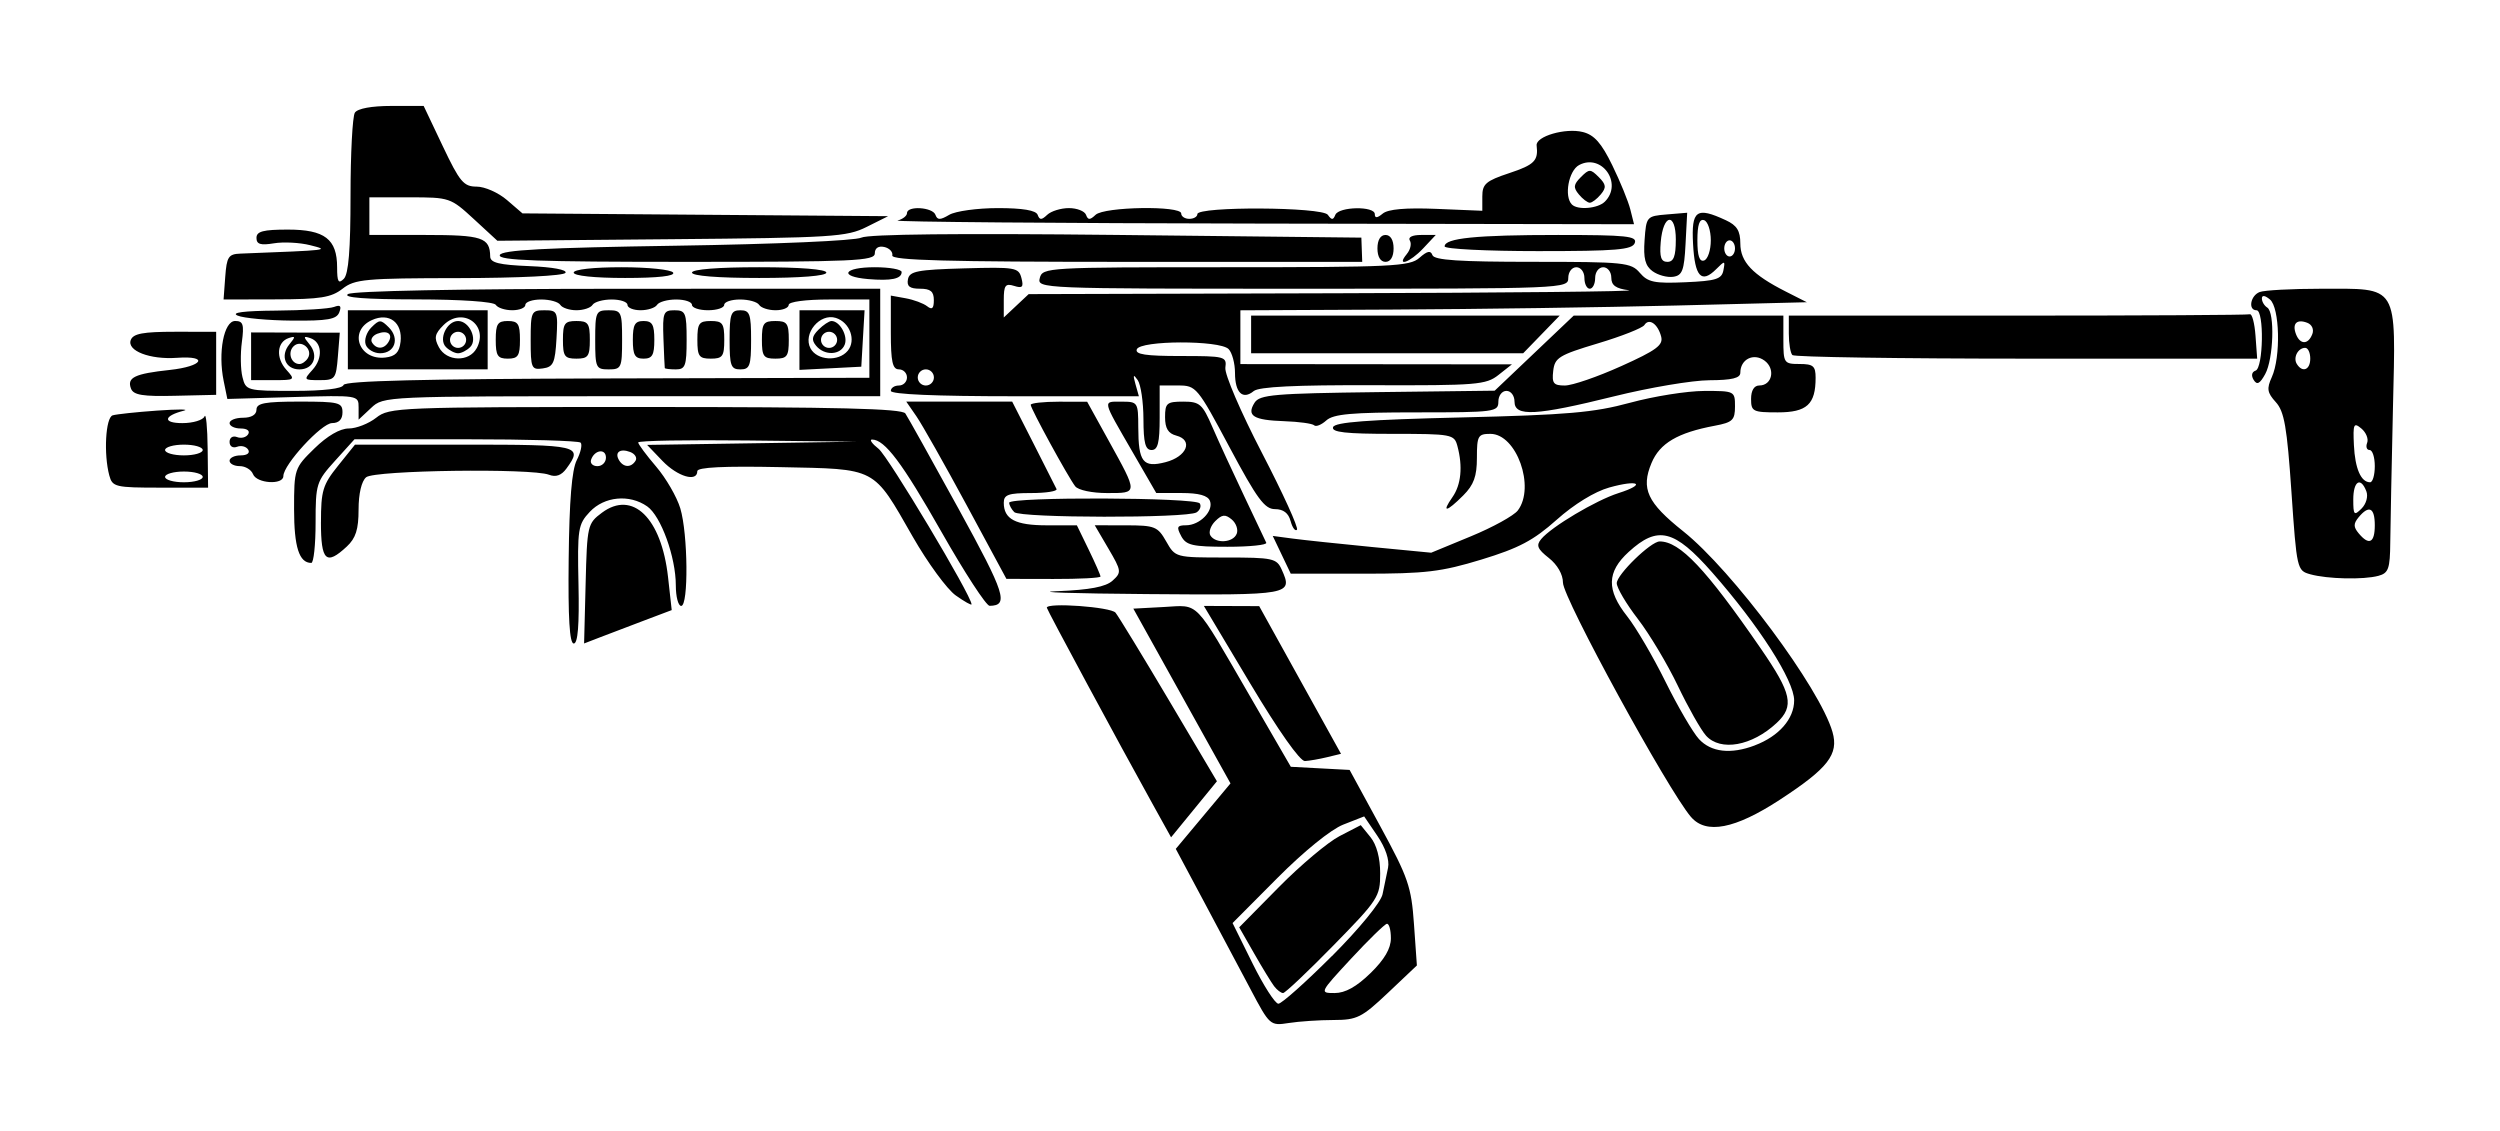
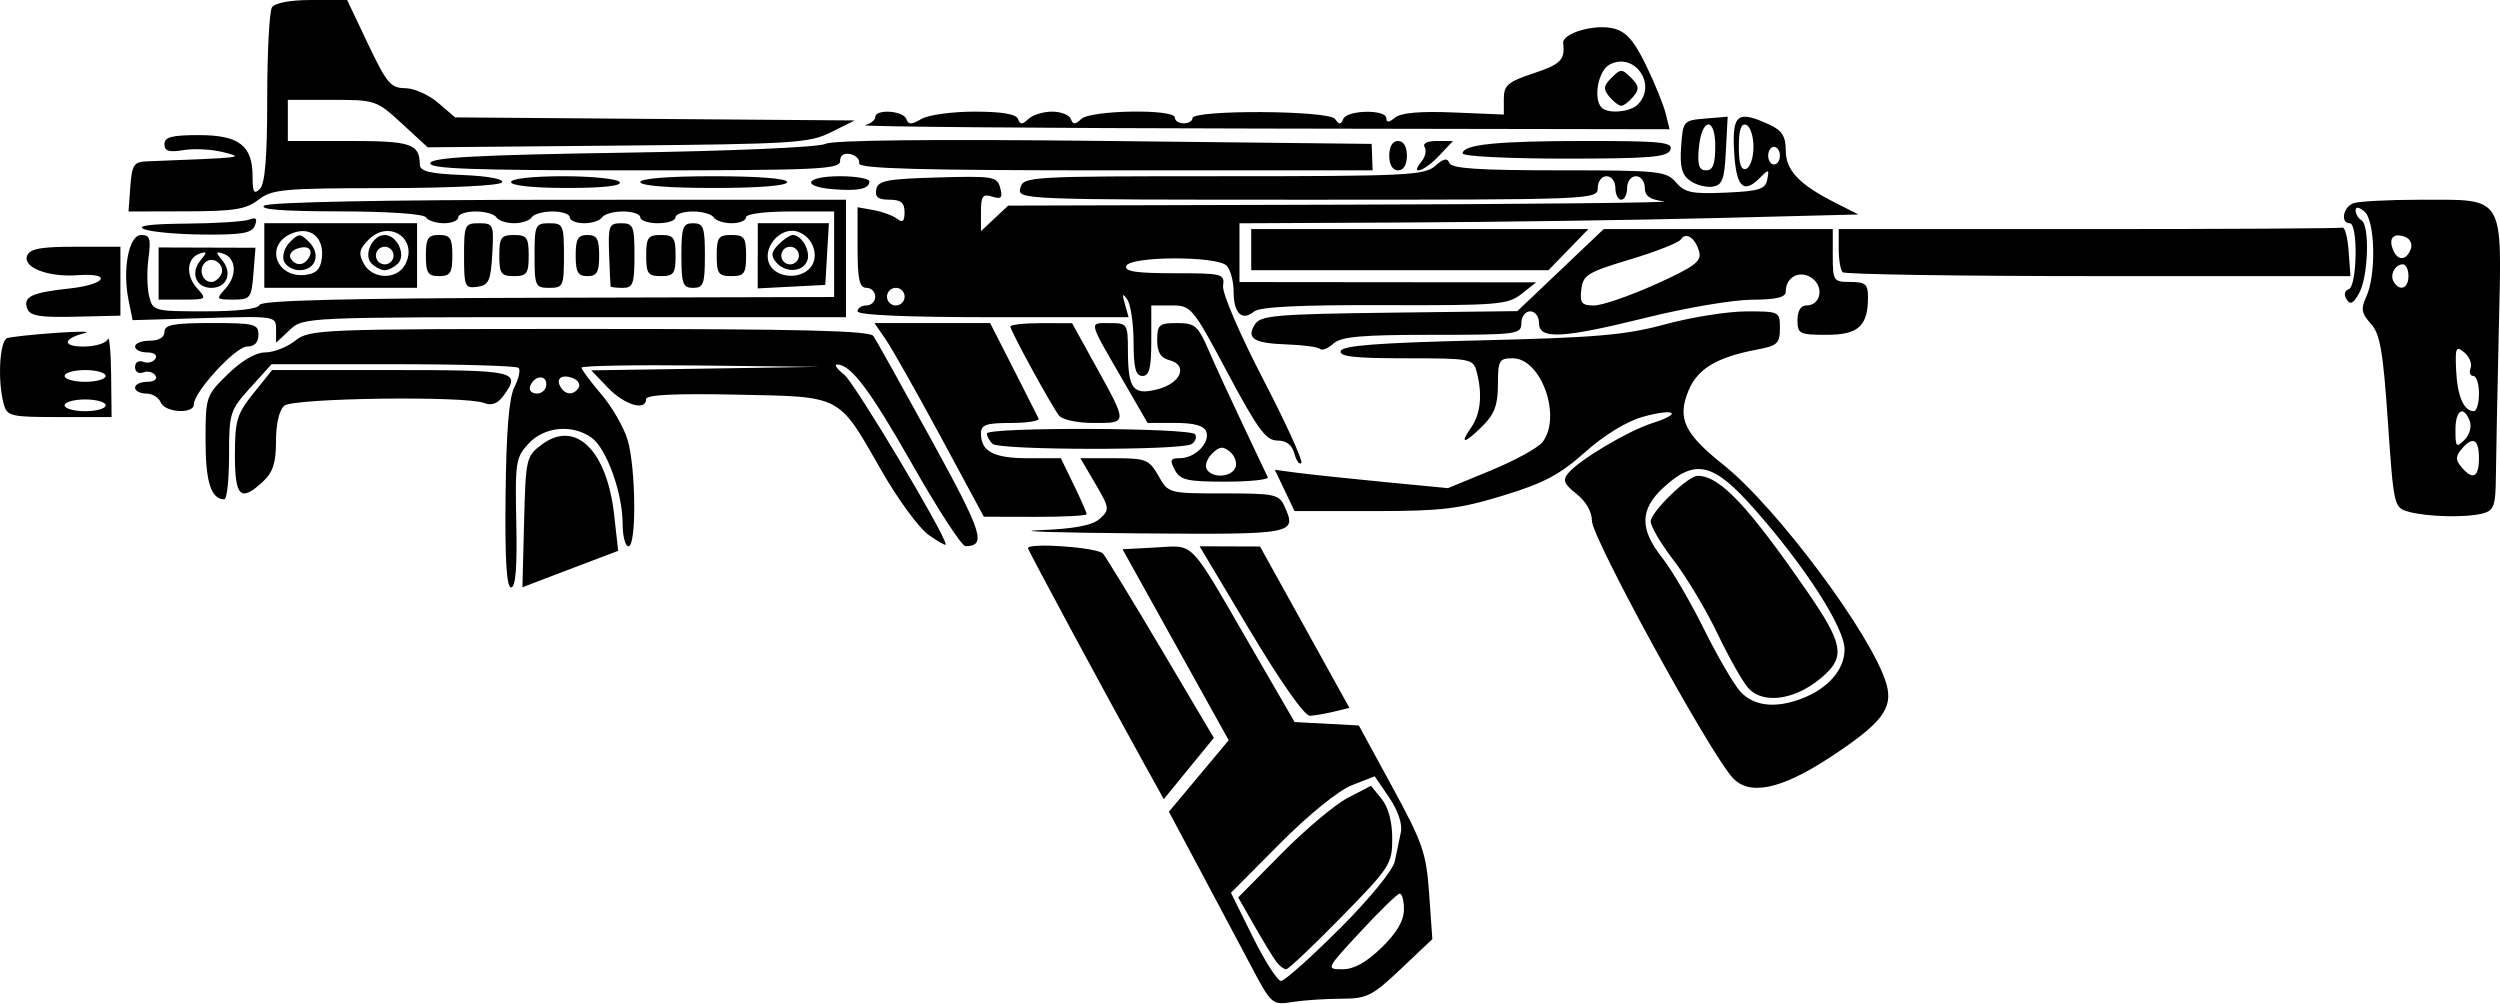
- <svg xmlns="http://www.w3.org/2000/svg" width="283.182" height="128" viewBox="0 0 74.925 33.867" version="1.1" id="svg8">
+ <svg xmlns="http://www.w3.org/2000/svg" width="68.575" height="27.517" viewBox="3.175 3.175 68.575 27.517" version="1.1" id="svg8">
  <defs id="defs2" />
  <g id="layer1">
    <path style="opacity:0.997;fill:#000000;fill-opacity:1;stroke-width:0.161" d="M 37.48,29.65 C 37.161,29.047 36.526,27.853 36.069,26.997 l -0.831,-1.556 0.82,-0.981 0.82,-0.981 -1.456,-2.619 -1.456,-2.619 0.914,-0.049 c 1.078,-0.058 0.883,-0.259 2.574,2.661 l 1.232,2.128 0.881,0.047 0.881,0.047 0.921,1.692 c 0.836,1.536 0.929,1.806 1.008,2.93 l 0.087,1.238 -0.863,0.817 c -0.79,0.747 -0.929,0.817 -1.638,0.818 -0.426,9.56e-4 -1.029,0.041 -1.339,0.09 -0.557,0.087 -0.571,0.074 -1.144,-1.009 z m 2.439,-0.996 c 0.819,-0.821 1.466,-1.611 1.516,-1.853 0.049,-0.232 0.123,-0.59 0.165,-0.795 0.047,-0.23 -0.075,-0.594 -0.32,-0.955 l -0.396,-0.583 -0.627,0.246 c -0.37,0.145 -1.178,0.8 -1.972,1.598 l -1.345,1.352 0.598,1.209 c 0.329,0.665 0.678,1.209 0.775,1.209 0.097,0 0.819,-0.644 1.605,-1.43 z m -1.731,0.907 c -0.084,-0.111 -0.355,-0.554 -0.601,-0.985 l -0.448,-0.784 1.186,-1.202 c 0.652,-0.661 1.472,-1.35 1.821,-1.531 l 0.636,-0.329 0.291,0.359 c 0.185,0.228 0.291,0.626 0.291,1.087 0,0.698 -0.058,0.788 -1.399,2.157 -0.769,0.786 -1.449,1.429 -1.511,1.429 -0.062,0 -0.181,-0.091 -0.265,-0.201 z m 2.886,-0.395 c 0.419,-0.41 0.611,-0.738 0.611,-1.047 0,-0.248 -0.054,-0.442 -0.121,-0.432 -0.066,0.01 -0.55,0.482 -1.074,1.047 -0.944,1.019 -0.949,1.028 -0.49,1.028 0.317,0 0.656,-0.189 1.074,-0.597 z M 34.537,24.085 c -1.005,-1.81 -3.164,-5.818 -3.164,-5.872 0,-0.162 1.918,-0.023 2.059,0.149 0.09,0.111 0.811,1.293 1.602,2.627 l 1.437,2.426 -0.687,0.84 -0.687,0.84 z m 16.142,0.4 c -0.695,-0.812 -3.837,-6.564 -3.837,-7.023 0,-0.246 -0.167,-0.537 -0.423,-0.739 -0.343,-0.27 -0.387,-0.377 -0.229,-0.567 0.306,-0.369 1.64,-1.162 2.315,-1.377 0.849,-0.27 0.609,-0.416 -0.276,-0.168 -0.436,0.122 -1.054,0.501 -1.577,0.968 -0.694,0.618 -1.13,0.849 -2.252,1.191 -1.207,0.368 -1.677,0.424 -3.554,0.424 h -2.162 l -0.27,-0.566 -0.27,-0.566 0.602,0.08 c 0.331,0.044 1.4,0.157 2.375,0.252 l 1.772,0.171 1.191,-0.492 c 0.655,-0.27 1.287,-0.619 1.405,-0.774 0.531,-0.7 -0.039,-2.296 -0.821,-2.296 -0.372,0 -0.405,0.058 -0.405,0.718 0,0.554 -0.093,0.811 -0.41,1.128 -0.506,0.506 -0.659,0.53 -0.324,0.052 0.262,-0.374 0.315,-0.918 0.149,-1.535 -0.094,-0.349 -0.165,-0.363 -1.945,-0.363 -1.406,0 -1.832,-0.048 -1.781,-0.201 0.05,-0.15 1.03,-0.224 3.84,-0.291 3.184,-0.076 3.975,-0.145 5.063,-0.441 0.709,-0.193 1.706,-0.352 2.216,-0.353 0.915,-0.002 0.927,0.004 0.927,0.463 0,0.41 -0.072,0.479 -0.604,0.579 -1.115,0.209 -1.65,0.524 -1.898,1.118 -0.322,0.771 -0.13,1.186 0.949,2.045 1.475,1.175 4.097,4.7 4.475,6.016 0.192,0.671 -0.129,1.085 -1.582,2.033 -1.341,0.875 -2.206,1.042 -2.658,0.514 z m 1.913,-2.146 c 0.724,-0.274 1.179,-0.795 1.179,-1.348 0,-0.595 -1.06,-2.249 -2.459,-3.837 -1.135,-1.289 -1.628,-1.41 -2.5,-0.613 -0.658,0.601 -0.67,1.142 -0.044,1.932 0.261,0.33 0.777,1.211 1.146,1.957 0.369,0.746 0.821,1.52 1.003,1.719 0.363,0.396 0.955,0.464 1.675,0.191 z m -1.463,-0.293 c -0.151,-0.167 -0.531,-0.838 -0.843,-1.49 -0.312,-0.653 -0.853,-1.556 -1.2,-2.007 -0.348,-0.451 -0.632,-0.933 -0.632,-1.071 0,-0.257 1.022,-1.251 1.287,-1.251 0.608,0 1.382,0.819 3.023,3.2 0.937,1.359 1.019,1.738 0.483,2.24 -0.739,0.692 -1.683,0.861 -2.118,0.38 z m -13.656,-1.555 -1.393,-2.331 0.829,0.003 0.829,0.003 1.226,2.213 1.226,2.213 -0.42,0.102 c -0.231,0.056 -0.529,0.108 -0.662,0.115 -0.146,0.008 -0.794,-0.911 -1.634,-2.317 z M 17.043,16.751 c 0.019,-1.755 0.094,-2.668 0.243,-2.961 0.119,-0.232 0.17,-0.468 0.115,-0.524 -0.056,-0.056 -1.603,-0.101 -3.439,-0.101 h -3.338 l -0.583,0.645 c -0.56,0.62 -0.583,0.691 -0.583,1.853 0,0.664 -0.058,1.208 -0.129,1.208 -0.364,0 -0.516,-0.475 -0.516,-1.611 0,-1.205 0.01,-1.234 0.611,-1.821 0.384,-0.375 0.765,-0.597 1.026,-0.597 0.228,0 0.599,-0.145 0.824,-0.322 0.397,-0.312 0.654,-0.322 8.069,-0.322 5.778,0 7.691,0.048 7.79,0.193 0.072,0.106 0.79,1.393 1.596,2.86 1.399,2.547 1.512,2.898 0.93,2.906 -0.101,0.001 -0.75,-0.995 -1.442,-2.213 -1.182,-2.079 -1.698,-2.766 -2.081,-2.771 -0.089,-9.56e-4 -0.002,0.124 0.194,0.277 0.287,0.225 2.787,4.406 2.787,4.661 0,0.039 -0.213,-0.081 -0.474,-0.266 -0.26,-0.185 -0.839,-0.975 -1.285,-1.754 -1.208,-2.111 -1.055,-2.03 -3.979,-2.091 -1.688,-0.035 -2.481,0.004 -2.481,0.121 0,0.339 -0.592,0.164 -1.044,-0.307 l -0.46,-0.48 3.129,-0.048 3.129,-0.048 -3.263,-0.037 c -1.795,-0.02 -3.263,0.006 -3.263,0.059 0,0.052 0.242,0.378 0.538,0.724 0.296,0.346 0.622,0.91 0.725,1.253 0.23,0.768 0.249,2.923 0.026,2.923 -0.089,0 -0.161,-0.277 -0.161,-0.616 0,-0.849 -0.445,-2.078 -0.857,-2.367 -0.531,-0.372 -1.285,-0.301 -1.72,0.162 -0.355,0.378 -0.375,0.51 -0.34,2.175 0.026,1.22 -0.018,1.773 -0.142,1.773 -0.126,0 -0.172,-0.761 -0.152,-2.538 z m 1.117,-3.035 c 0,-0.285 -0.347,-0.235 -0.446,0.064 -0.035,0.105 0.051,0.191 0.191,0.191 0.14,0 0.255,-0.115 0.255,-0.255 z m 0.887,0.093 c 0.055,-0.089 -0.016,-0.207 -0.159,-0.262 -0.309,-0.118 -0.48,0.012 -0.332,0.252 0.134,0.216 0.36,0.221 0.491,0.01 z m -1.496,3.682 c 0.044,-1.746 0.057,-1.803 0.488,-2.124 0.92,-0.686 1.784,0.155 1.982,1.929 l 0.11,0.989 -0.865,0.327 c -0.476,0.18 -1.066,0.405 -1.313,0.5 l -0.448,0.173 z m 14.14,0.227 c 0.969,-0.039 1.448,-0.13 1.652,-0.315 0.274,-0.248 0.269,-0.291 -0.123,-0.96 l -0.41,-0.7 0.933,10e-4 c 0.868,9.56e-4 0.953,0.035 1.208,0.483 0.274,0.482 0.276,0.482 1.787,0.482 1.413,0 1.523,0.024 1.675,0.363 0.34,0.758 0.285,0.768 -4.032,0.733 -2.23,-0.018 -3.441,-0.057 -2.69,-0.088 z M 28.968,15.136 C 28.311,13.919 27.635,12.724 27.467,12.48 l -0.306,-0.443 h 1.587 1.587 l 0.636,1.249 c 0.35,0.687 0.662,1.303 0.693,1.37 0.031,0.066 -0.312,0.121 -0.762,0.121 -0.681,0 -0.819,0.049 -0.819,0.29 0,0.493 0.35,0.677 1.289,0.677 h 0.902 l 0.354,0.729 c 0.195,0.401 0.354,0.764 0.354,0.806 0,0.042 -0.634,0.075 -1.41,0.073 l -1.41,-0.003 z m 40.271,2.075 C 68.843,17.102 68.834,17.061 68.675,14.745 68.542,12.799 68.461,12.331 68.206,12.052 67.948,11.768 67.929,11.648 68.086,11.304 68.36,10.702 68.325,9.22 68.031,8.976 67.878,8.849 67.789,8.839 67.789,8.947 c 0,0.094 0.073,0.216 0.161,0.271 0.232,0.143 0.188,1.543 -0.063,1.996 -0.161,0.291 -0.245,0.333 -0.345,0.171 -0.079,-0.128 -0.056,-0.239 0.058,-0.277 0.233,-0.078 0.261,-1.809 0.029,-1.809 -0.26,0 -0.185,-0.44 0.094,-0.547 0.14,-0.054 0.958,-0.098 1.817,-0.098 2.374,0 2.263,-0.182 2.177,3.584 -0.039,1.707 -0.075,3.514 -0.08,4.015 -0.007,0.794 -0.054,0.924 -0.356,1.005 -0.45,0.121 -1.525,0.096 -2.04,-0.046 z m 1.934,-1.468 c 0,-0.53 -0.173,-0.616 -0.483,-0.242 -0.16,0.193 -0.16,0.291 0,0.483 0.311,0.374 0.483,0.288 0.483,-0.242 z m -0.253,-1.019 c -0.171,-0.446 -0.392,-0.306 -0.392,0.248 0,0.466 0.025,0.493 0.248,0.27 0.14,-0.14 0.203,-0.365 0.144,-0.518 z m 0.253,-0.754 c 0,-0.266 -0.07,-0.483 -0.156,-0.483 -0.086,0 -0.119,-0.097 -0.073,-0.216 0.046,-0.119 -0.033,-0.312 -0.174,-0.429 -0.229,-0.19 -0.253,-0.137 -0.223,0.498 0.034,0.705 0.212,1.114 0.485,1.114 0.078,0 0.141,-0.218 0.141,-0.483 z m -1.934,-3.223 c 0,-0.177 -0.068,-0.322 -0.152,-0.322 -0.216,0 -0.369,0.293 -0.251,0.483 0.168,0.272 0.403,0.179 0.403,-0.161 z m 0.061,-0.731 c 0.055,-0.143 -0.009,-0.288 -0.151,-0.342 -0.315,-0.121 -0.459,0.024 -0.338,0.341 0.122,0.319 0.366,0.319 0.488,8.49e-4 z M 9.619,15.653 c 0,-0.946 0.054,-1.124 0.51,-1.692 l 0.51,-0.635 h 3.276 c 3.457,0 3.566,0.026 3.058,0.72 -0.149,0.203 -0.315,0.262 -0.521,0.182 -0.522,-0.2 -5.223,-0.136 -5.478,0.075 -0.139,0.115 -0.228,0.493 -0.228,0.969 0,0.595 -0.084,0.858 -0.353,1.108 -0.62,0.578 -0.775,0.432 -0.775,-0.728 z m 25.781,0.412 c -0.145,-0.271 -0.123,-0.322 0.144,-0.322 0.413,0 0.834,-0.428 0.718,-0.73 -0.062,-0.162 -0.331,-0.237 -0.851,-0.237 H 34.653 L 33.939,13.541 c -0.919,-1.592 -0.9,-1.503 -0.324,-1.503 0.485,0 0.497,0.018 0.499,0.765 0.003,1.049 0.14,1.224 0.819,1.048 0.639,-0.166 0.838,-0.661 0.32,-0.796 -0.243,-0.064 -0.336,-0.217 -0.336,-0.553 0,-0.42 0.052,-0.465 0.544,-0.465 0.495,0 0.574,0.069 0.876,0.765 0.182,0.421 0.608,1.345 0.945,2.054 0.338,0.709 0.638,1.343 0.668,1.41 0.03,0.066 -0.493,0.121 -1.162,0.121 -1.051,0 -1.24,-0.044 -1.389,-0.322 z m 1.665,-0.069 c 0.049,-0.126 -0.02,-0.32 -0.152,-0.429 -0.193,-0.16 -0.289,-0.15 -0.493,0.053 -0.139,0.139 -0.204,0.332 -0.144,0.429 0.157,0.253 0.684,0.218 0.788,-0.053 z m 1.613,-0.381 c -0.062,-0.238 -0.217,-0.356 -0.466,-0.356 -0.311,0 -0.537,-0.308 -1.362,-1.853 -0.966,-1.811 -1.001,-1.853 -1.542,-1.853 h -0.553 v 0.967 c 0,0.752 -0.054,0.967 -0.242,0.967 -0.187,0 -0.242,-0.211 -0.244,-0.927 -0.001,-0.51 -0.079,-1.035 -0.172,-1.168 -0.132,-0.189 -0.147,-0.163 -0.067,0.121 l 0.102,0.363 h -3.717 c -2.371,0 -3.717,-0.058 -3.717,-0.161 0,-0.089 0.109,-0.161 0.242,-0.161 0.133,0 0.242,-0.109 0.242,-0.242 0,-0.133 -0.109,-0.242 -0.242,-0.242 -0.191,0 -0.242,-0.23 -0.242,-1.106 V 8.859 l 0.443,0.08 c 0.244,0.044 0.534,0.152 0.645,0.239 0.148,0.117 0.201,0.068 0.201,-0.183 0,-0.26 -0.099,-0.342 -0.415,-0.342 -0.308,0 -0.401,-0.072 -0.361,-0.282 0.046,-0.243 0.281,-0.288 1.684,-0.328 1.533,-0.043 1.635,-0.026 1.717,0.289 0.071,0.272 0.03,0.316 -0.221,0.236 C 30.131,8.486 30.083,8.552 30.083,8.993 V 9.515 l 0.373,-0.35 0.373,-0.35 9.255,-0.026 c 5.09,-0.014 9.019,-0.055 8.731,-0.091 -0.388,-0.048 -0.524,-0.146 -0.524,-0.377 0,-0.172 -0.109,-0.312 -0.242,-0.312 -0.134,0 -0.242,0.143 -0.242,0.322 0,0.177 -0.073,0.322 -0.161,0.322 -0.089,0 -0.161,-0.145 -0.161,-0.322 0,-0.179 -0.107,-0.322 -0.242,-0.322 -0.134,0 -0.242,0.143 -0.242,0.322 0,0.318 -0.107,0.322 -7.961,0.322 -7.882,0 -7.96,-0.003 -7.877,-0.322 0.082,-0.314 0.22,-0.322 5.572,-0.322 4.997,0 5.516,-0.025 5.806,-0.282 0.233,-0.207 0.337,-0.228 0.389,-0.081 0.053,0.151 0.802,0.201 3.002,0.201 2.754,0 2.949,0.02 3.214,0.33 0.241,0.282 0.439,0.323 1.364,0.282 0.919,-0.04 1.09,-0.094 1.141,-0.358 0.056,-0.294 0.045,-0.296 -0.218,-0.033 -0.442,0.442 -0.64,0.225 -0.692,-0.756 -0.054,-1.012 0.098,-1.123 0.982,-0.712 0.333,0.154 0.434,0.317 0.435,0.697 0.001,0.553 0.362,0.934 1.36,1.44 l 0.633,0.321 -3.936,0.099 c -2.165,0.054 -5.985,0.109 -8.489,0.121 l -4.552,0.022 v 0.806 0.806 l 4.069,0.004 4.069,0.004 -0.403,0.318 c -0.373,0.295 -0.651,0.317 -3.756,0.307 -2.322,-0.008 -3.422,0.046 -3.578,0.175 -0.331,0.274 -0.562,0.051 -0.562,-0.543 0,-0.287 -0.087,-0.609 -0.193,-0.716 -0.269,-0.269 -2.646,-0.262 -2.75,0.008 -0.058,0.152 0.266,0.201 1.312,0.201 1.332,0 1.388,0.014 1.342,0.349 -0.027,0.195 0.459,1.325 1.097,2.555 0.63,1.213 1.102,2.25 1.049,2.303 -0.053,0.053 -0.138,-0.063 -0.19,-0.259 z M 27.989,11.312 c 0,-0.133 -0.109,-0.242 -0.242,-0.242 -0.133,0 -0.242,0.109 -0.242,0.242 0,0.133 0.109,0.242 0.242,0.242 0.133,0 0.242,-0.109 0.242,-0.242 z M 51.273,7.203 c 0,-0.295 -0.091,-0.567 -0.201,-0.604 -0.14,-0.047 -0.201,0.139 -0.201,0.604 0,0.465 0.062,0.651 0.201,0.604 0.111,-0.037 0.201,-0.309 0.201,-0.604 z m 0.725,0.242 c 0,-0.133 -0.073,-0.242 -0.161,-0.242 -0.089,0 -0.161,0.109 -0.161,0.242 0,0.133 0.073,0.242 0.161,0.242 0.089,0 0.161,-0.109 0.161,-0.242 z m -21.6,7.904 c -0.084,-0.084 -0.153,-0.211 -0.153,-0.282 0,-0.182 5.6,-0.162 5.713,0.021 0.051,0.083 0.006,0.203 -0.099,0.269 -0.287,0.177 -5.283,0.17 -5.461,-0.008 z m 1.827,-0.773 c -0.218,-0.284 -1.335,-2.329 -1.335,-2.443 0,-0.052 0.381,-0.094 0.846,-0.094 l 0.846,0.001 0.645,1.167 c 0.884,1.601 0.885,1.57 -0.049,1.57 -0.448,0 -0.865,-0.088 -0.952,-0.201 z M 3.276,14.253 c -0.173,-0.645 -0.112,-1.739 0.1,-1.805 0.111,-0.034 0.709,-0.098 1.329,-0.142 0.62,-0.044 0.983,-0.043 0.806,0.002 -0.615,0.156 -0.641,0.373 -0.046,0.373 0.321,0 0.619,-0.091 0.664,-0.201 0.045,-0.111 0.087,0.324 0.094,0.967 l 0.013,1.168 h -1.431 c -1.348,0 -1.437,-0.021 -1.529,-0.363 z m 2.799,0.04 c 0,-0.089 -0.254,-0.161 -0.564,-0.161 -0.31,0 -0.564,0.073 -0.564,0.161 0,0.089 0.254,0.161 0.564,0.161 0.31,0 0.564,-0.073 0.564,-0.161 z m 0,-0.806 c 0,-0.089 -0.254,-0.161 -0.564,-0.161 -0.31,0 -0.564,0.073 -0.564,0.161 0,0.089 0.254,0.161 0.564,0.161 0.31,0 0.564,-0.073 0.564,-0.161 z m 1.508,0.725 c -0.051,-0.133 -0.23,-0.242 -0.398,-0.242 -0.168,0 -0.305,-0.073 -0.305,-0.161 0,-0.089 0.149,-0.161 0.332,-0.161 0.194,0 0.288,-0.071 0.225,-0.172 -0.059,-0.095 -0.208,-0.133 -0.332,-0.086 -0.129,0.049 -0.225,-0.013 -0.225,-0.145 0,-0.132 0.097,-0.194 0.225,-0.145 0.124,0.048 0.273,0.009 0.332,-0.086 0.062,-0.101 -0.031,-0.172 -0.225,-0.172 -0.182,0 -0.332,-0.073 -0.332,-0.161 0,-0.089 0.181,-0.161 0.403,-0.161 0.251,0 0.403,-0.091 0.403,-0.242 0,-0.195 0.251,-0.242 1.289,-0.242 1.182,0 1.289,0.027 1.289,0.322 0,0.211 -0.107,0.322 -0.311,0.322 -0.315,0 -1.461,1.245 -1.461,1.588 0,0.274 -0.801,0.224 -0.909,-0.057 z M 39.387,12.747 c -0.053,-0.053 -0.46,-0.109 -0.903,-0.124 -0.92,-0.031 -1.131,-0.162 -0.885,-0.553 0.153,-0.242 0.582,-0.279 3.685,-0.318 l 3.512,-0.043 1.184,-1.125 1.184,-1.125 h 3.142 3.142 v 0.725 c 0,0.698 0.018,0.725 0.483,0.725 0.412,0 0.483,0.061 0.483,0.413 0,0.798 -0.261,1.037 -1.134,1.037 -0.746,0 -0.8,-0.027 -0.8,-0.403 0,-0.254 0.091,-0.403 0.247,-0.403 0.387,0 0.491,-0.5 0.155,-0.746 -0.327,-0.239 -0.724,-0.04 -0.724,0.363 0,0.162 -0.249,0.223 -0.927,0.226 -0.51,0.002 -1.797,0.219 -2.86,0.483 -2.345,0.581 -2.981,0.615 -2.981,0.158 0,-0.179 -0.107,-0.322 -0.242,-0.322 -0.134,0 -0.242,0.143 -0.242,0.322 0,0.308 -0.107,0.322 -2.445,0.322 -1.948,0 -2.499,0.049 -2.712,0.242 -0.147,0.133 -0.311,0.198 -0.365,0.145 z m 9.195,-1.771 c 1.064,-0.479 1.27,-0.632 1.203,-0.889 -0.1,-0.382 -0.365,-0.564 -0.503,-0.345 -0.057,0.089 -0.683,0.337 -1.392,0.549 -1.169,0.351 -1.294,0.428 -1.34,0.825 -0.043,0.373 0.009,0.438 0.349,0.438 0.22,0 0.978,-0.26 1.684,-0.579 z M 10.747,12.21 c 0,-0.365 -0.01,-0.367 -1.967,-0.31 l -1.967,0.057 -0.11,-0.539 c -0.175,-0.855 0.006,-1.798 0.344,-1.798 0.24,0 0.272,0.102 0.201,0.635 -0.047,0.349 -0.039,0.82 0.018,1.047 0.101,0.404 0.133,0.413 1.537,0.413 0.896,0 1.456,-0.066 1.493,-0.177 0.041,-0.124 2.377,-0.182 7.909,-0.196 l 7.85,-0.02 V 10.149 8.976 h -1.209 c -0.698,0 -1.209,0.068 -1.209,0.161 0,0.089 -0.177,0.161 -0.393,0.161 -0.216,0 -0.438,-0.073 -0.493,-0.161 -0.055,-0.089 -0.313,-0.161 -0.573,-0.161 -0.261,0 -0.474,0.073 -0.474,0.161 0,0.089 -0.218,0.161 -0.483,0.161 -0.266,0 -0.483,-0.073 -0.483,-0.161 0,-0.089 -0.213,-0.161 -0.474,-0.161 -0.261,0 -0.519,0.073 -0.573,0.161 -0.055,0.089 -0.277,0.161 -0.493,0.161 -0.216,0 -0.393,-0.073 -0.393,-0.161 0,-0.089 -0.213,-0.161 -0.474,-0.161 -0.261,0 -0.519,0.073 -0.573,0.161 -0.055,0.089 -0.272,0.161 -0.483,0.161 -0.211,0 -0.429,-0.073 -0.483,-0.161 -0.055,-0.089 -0.313,-0.161 -0.573,-0.161 -0.261,0 -0.474,0.073 -0.474,0.161 0,0.089 -0.177,0.161 -0.393,0.161 -0.216,0 -0.438,-0.073 -0.493,-0.161 -0.059,-0.095 -1.038,-0.162 -2.386,-0.164 -1.536,-0.002 -2.207,-0.054 -2.045,-0.159 0.147,-0.095 3.304,-0.157 8.097,-0.159 l 7.855,-0.002 v 1.611 1.611 h -7.442 c -7.419,0 -7.443,0.001 -7.815,0.35 L 10.747,12.577 Z M 3.926,11.648 C 3.798,11.314 4.033,11.201 5.09,11.087 6.084,10.98 6.275,10.654 5.302,10.724 4.494,10.782 3.795,10.513 3.919,10.189 3.993,9.998 4.288,9.943 5.246,9.943 l 1.232,4.514e-4 v 0.945 0.945 L 5.249,11.862 C 4.28,11.886 4,11.84 3.926,11.648 Z M 7.525,10.678 V 9.963 l 1.329,0.004 1.329,0.004 -0.057,0.711 c -0.054,0.673 -0.083,0.711 -0.549,0.711 -0.476,0 -0.483,-0.01 -0.211,-0.31 0.321,-0.355 0.286,-0.834 -0.07,-0.951 -0.207,-0.068 -0.21,-0.041 -0.022,0.186 0.285,0.346 0.123,0.753 -0.3,0.753 -0.423,0 -0.585,-0.408 -0.3,-0.753 0.188,-0.227 0.184,-0.254 -0.022,-0.186 -0.356,0.118 -0.391,0.596 -0.07,0.951 0.273,0.302 0.262,0.31 -0.389,0.31 H 7.525 Z m 1.701,0.056 C 9.391,10.466 9.018,10.157 8.796,10.38 c -0.186,0.186 -0.07,0.53 0.179,0.53 0.078,0 0.191,-0.079 0.25,-0.175 z M 10.425,10.184 V 9.298 h 2.095 2.095 v 0.886 0.886 h -2.095 -2.095 z m 1.579,0.067 c 0.068,-0.583 -0.339,-0.895 -0.859,-0.658 -0.712,0.324 -0.389,1.215 0.406,1.122 0.299,-0.035 0.417,-0.155 0.452,-0.464 z m -1.042,0.082 c -0.054,-0.14 0.021,-0.373 0.166,-0.518 0.244,-0.244 0.283,-0.244 0.527,0 0.329,0.329 0.178,0.772 -0.264,0.772 -0.183,0 -0.376,-0.114 -0.43,-0.254 z m 0.678,-0.079 c 0.148,-0.24 -0.024,-0.37 -0.332,-0.252 -0.142,0.055 -0.214,0.172 -0.159,0.262 0.131,0.211 0.357,0.207 0.491,-0.01 z m 2.646,0.184 c 0.375,-0.701 -0.429,-1.26 -0.996,-0.693 -0.263,0.263 -0.287,0.38 -0.137,0.661 0.232,0.434 0.907,0.452 1.132,0.031 z m -0.921,-0.036 c -0.231,-0.231 0.025,-0.781 0.363,-0.781 0.338,0 0.594,0.55 0.363,0.781 -0.102,0.102 -0.266,0.186 -0.363,0.186 -0.097,0 -0.261,-0.084 -0.363,-0.186 z m 0.605,-0.217 c 0,-0.133 -0.109,-0.242 -0.242,-0.242 -0.133,0 -0.242,0.109 -0.242,0.242 0,0.133 0.109,0.242 0.242,0.242 0.133,0 0.242,-0.109 0.242,-0.242 z m 1.934,0.011 c 0,-0.855 0.02,-0.897 0.411,-0.897 0.395,0 0.409,0.034 0.363,0.846 -0.042,0.737 -0.095,0.853 -0.411,0.897 -0.339,0.048 -0.363,-0.007 -0.363,-0.846 z m 1.934,-0.011 c 0,-0.838 0.022,-0.886 0.403,-0.886 0.381,0 0.403,0.048 0.403,0.886 0,0.838 -0.022,0.886 -0.403,0.886 -0.381,0 -0.403,-0.048 -0.403,-0.886 z m 2.085,0.846 c -0.005,-0.022 -0.023,-0.421 -0.04,-0.886 -0.028,-0.779 -0.002,-0.846 0.332,-0.846 0.332,1.089e-4 0.363,0.075 0.363,0.886 0,0.779 -0.039,0.886 -0.322,0.886 -0.177,0 -0.327,-0.018 -0.332,-0.04 z m 1.943,-0.846 c 0,-0.779 0.039,-0.886 0.322,-0.886 0.283,0 0.322,0.107 0.322,0.886 0,0.779 -0.039,0.886 -0.322,0.886 -0.283,0 -0.322,-0.107 -0.322,-0.886 z m 2.095,0.008 V 9.298 h 0.975 0.975 l -0.049,0.846 -0.049,0.846 -0.927,0.048 -0.927,0.048 v -0.894 z m 1.444,0.322 C 25.666,10.199 25.473,9.662 25.05,9.528 24.572,9.376 24.054,9.999 24.291,10.441 c 0.194,0.363 0.838,0.406 1.114,0.073 z m -0.946,-0.152 c -0.144,-0.173 -0.127,-0.284 0.072,-0.483 0.142,-0.142 0.317,-0.259 0.389,-0.259 0.247,0 0.497,0.444 0.397,0.705 -0.123,0.321 -0.605,0.342 -0.858,0.037 z m 0.63,-0.178 c 0,-0.133 -0.109,-0.242 -0.242,-0.242 -0.133,0 -0.242,0.109 -0.242,0.242 0,0.133 0.109,0.242 0.242,0.242 0.133,0 0.242,-0.109 0.242,-0.242 z m -10.232,0 c 0,-0.477 0.056,-0.564 0.363,-0.564 0.307,0 0.363,0.087 0.363,0.564 0,0.477 -0.056,0.564 -0.363,0.564 -0.307,0 -0.363,-0.087 -0.363,-0.564 z m 2.014,0 c 0,-0.494 0.05,-0.564 0.403,-0.564 0.353,0 0.403,0.07 0.403,0.564 0,0.494 -0.05,0.564 -0.403,0.564 -0.353,0 -0.403,-0.07 -0.403,-0.564 z m 2.095,0 c 0,-0.457 0.061,-0.564 0.322,-0.564 0.261,0 0.322,0.107 0.322,0.564 0,0.457 -0.061,0.564 -0.322,0.564 -0.261,0 -0.322,-0.107 -0.322,-0.564 z m 1.934,0 c 0,-0.494 0.05,-0.564 0.403,-0.564 0.353,0 0.403,0.07 0.403,0.564 0,0.494 -0.05,0.564 -0.403,0.564 -0.353,0 -0.403,-0.07 -0.403,-0.564 z m 1.934,0 c 0,-0.494 0.05,-0.564 0.403,-0.564 0.353,0 0.403,0.07 0.403,0.564 0,0.494 -0.05,0.564 -0.403,0.564 -0.353,0 -0.403,-0.07 -0.403,-0.564 z m 30.884,0.457 c -0.059,-0.059 -0.107,-0.349 -0.107,-0.645 V 9.459 h 6.848 c 3.767,0 6.903,-0.018 6.969,-0.04 0.066,-0.022 0.143,0.268 0.17,0.645 l 0.05,0.685 h -6.911 c -3.801,0 -6.96,-0.048 -7.019,-0.107 z M 37.496,10.023 V 9.459 h 4.624 4.624 l -0.547,0.564 -0.547,0.564 H 41.573 37.496 Z M 7.122,9.459 C 6.909,9.368 7.302,9.317 8.277,9.309 c 0.813,-0.006 1.593,-0.056 1.734,-0.11 0.188,-0.072 0.23,-0.029 0.157,0.161 C 10.087,9.571 9.821,9.618 8.756,9.609 8.035,9.603 7.299,9.535 7.122,9.459 Z M 6.75,8.296 C 6.794,7.697 6.847,7.614 7.202,7.601 9.908,7.496 9.885,7.499 9.297,7.349 8.987,7.27 8.498,7.244 8.209,7.292 7.807,7.359 7.686,7.321 7.686,7.13 c 0,-0.196 0.2,-0.249 0.942,-0.249 1.104,0 1.475,0.285 1.475,1.133 0,0.435 0.04,0.503 0.201,0.342 0.142,-0.142 0.201,-0.874 0.201,-2.49 0,-1.258 0.059,-2.379 0.13,-2.489 C 10.716,3.252 11.136,3.175 11.732,3.175 h 0.965 l 0.574,1.209 c 0.508,1.069 0.625,1.209 1.014,1.209 0.242,0 0.65,0.18 0.907,0.401 l 0.466,0.401 5.48,0.042 5.48,0.042 -0.645,0.322 C 25.376,7.1 24.954,7.126 20.118,7.169 L 14.906,7.216 14.2,6.565 C 13.505,5.925 13.474,5.914 12.282,5.914 h -1.212 v 0.564 0.564 h 1.682 c 1.702,0 1.929,0.075 1.939,0.645 0.003,0.188 0.265,0.252 1.178,0.289 0.693,0.028 1.134,0.11 1.078,0.201 -0.055,0.089 -1.4,0.155 -3.187,0.158 -2.821,0.003 -3.128,0.031 -3.495,0.319 C 9.927,8.917 9.601,8.969 8.281,8.972 L 6.7,8.976 Z M 26.015,8.364 c -0.892,-0.076 -0.734,-0.355 0.201,-0.355 0.443,0 0.806,0.065 0.806,0.144 0,0.205 -0.312,0.27 -1.007,0.211 z M 17.193,8.17 c 0,-0.095 0.588,-0.161 1.441,-0.161 0.792,0 1.486,0.073 1.54,0.161 0.064,0.103 -0.455,0.161 -1.441,0.161 -0.919,0 -1.54,-0.065 -1.54,-0.161 z m 3.545,0 c 0,-0.099 0.779,-0.161 2.014,-0.161 1.235,0 2.014,0.062 2.014,0.161 0,0.099 -0.779,0.161 -2.014,0.161 -1.235,0 -2.014,-0.062 -2.014,-0.161 z m 28.791,-0.04 c -0.222,-0.163 -0.28,-0.384 -0.241,-0.933 0.05,-0.706 0.062,-0.72 0.664,-0.77 l 0.613,-0.051 -0.049,0.937 c -0.041,0.796 -0.097,0.944 -0.372,0.983 -0.178,0.025 -0.455,-0.05 -0.615,-0.167 z M 50.225,7.19 c 0,-0.84 -0.381,-0.784 -0.453,0.066 -0.038,0.45 0.01,0.592 0.201,0.592 0.187,0 0.251,-0.169 0.251,-0.658 z M 14.977,7.646 c 0.051,-0.153 1.313,-0.221 5.291,-0.282 2.984,-0.046 5.362,-0.15 5.546,-0.242 0.208,-0.104 2.924,-0.133 7.654,-0.081 l 7.332,0.081 0.013,0.363 0.013,0.363 h -7.062 c -5.377,0 -7.053,-0.046 -7.022,-0.192 0.022,-0.106 -0.087,-0.22 -0.242,-0.254 -0.175,-0.038 -0.282,0.034 -0.282,0.192 0,0.226 -0.618,0.254 -5.653,0.254 -4.451,0 -5.639,-0.043 -5.586,-0.201 z M 41.282,7.445 c 0,-0.251 0.091,-0.403 0.242,-0.403 0.15,0 0.242,0.152 0.242,0.403 0,0.251 -0.091,0.403 -0.242,0.403 -0.15,0 -0.242,-0.152 -0.242,-0.403 z m 0.88,0.168 C 42.27,7.484 42.311,7.303 42.253,7.21 42.191,7.109 42.325,7.042 42.59,7.042 h 0.44 L 42.652,7.445 C 42.253,7.87 41.829,8.016 42.163,7.613 Z m 1.134,-0.229 c 0,-0.247 0.944,-0.342 3.399,-0.342 2.06,0 2.379,0.034 2.299,0.242 -0.078,0.202 -0.553,0.242 -2.895,0.242 -1.541,0 -2.803,-0.063 -2.803,-0.141 z M 26.901,6.609 c 0.155,-0.041 0.282,-0.141 0.282,-0.223 0,-0.226 0.768,-0.179 0.852,0.052 0.058,0.161 0.141,0.161 0.414,0 0.188,-0.111 0.844,-0.201 1.458,-0.201 0.747,0 1.141,0.067 1.191,0.201 0.059,0.161 0.117,0.161 0.287,0 0.117,-0.111 0.41,-0.201 0.651,-0.201 0.241,0 0.471,0.091 0.512,0.201 0.059,0.161 0.117,0.161 0.287,0 0.259,-0.244 2.566,-0.28 2.566,-0.04 0,0.089 0.109,0.161 0.242,0.161 0.133,0 0.242,-0.064 0.242,-0.142 0,-0.236 3.742,-0.217 3.91,0.021 0.114,0.162 0.16,0.162 0.225,0.001 0.102,-0.25 1.183,-0.269 1.183,-0.021 0,0.126 0.072,0.121 0.238,-0.017 0.16,-0.133 0.688,-0.179 1.611,-0.141 l 1.373,0.057 -2.4e-5,-0.43 c -1.9e-5,-0.373 0.107,-0.466 0.806,-0.698 0.756,-0.251 0.877,-0.373 0.822,-0.829 -0.033,-0.273 0.865,-0.535 1.385,-0.403 0.342,0.086 0.557,0.329 0.882,0.996 0.237,0.485 0.48,1.081 0.541,1.324 l 0.111,0.443 -11.176,-0.019 C 31.648,6.691 26.746,6.649 26.901,6.609 Z M 48.098,6.043 c 0.547,-0.547 -0.096,-1.458 -0.773,-1.096 -0.314,0.168 -0.455,0.942 -0.215,1.182 0.175,0.175 0.78,0.122 0.988,-0.086 z M 47.318,5.826 c -0.171,-0.206 -0.161,-0.296 0.061,-0.518 0.25,-0.25 0.286,-0.25 0.536,0 0.222,0.222 0.232,0.312 0.061,0.518 -0.114,0.137 -0.262,0.25 -0.329,0.25 -0.067,0 -0.215,-0.112 -0.329,-0.25 z" id="path893" />
  </g>
</svg>
